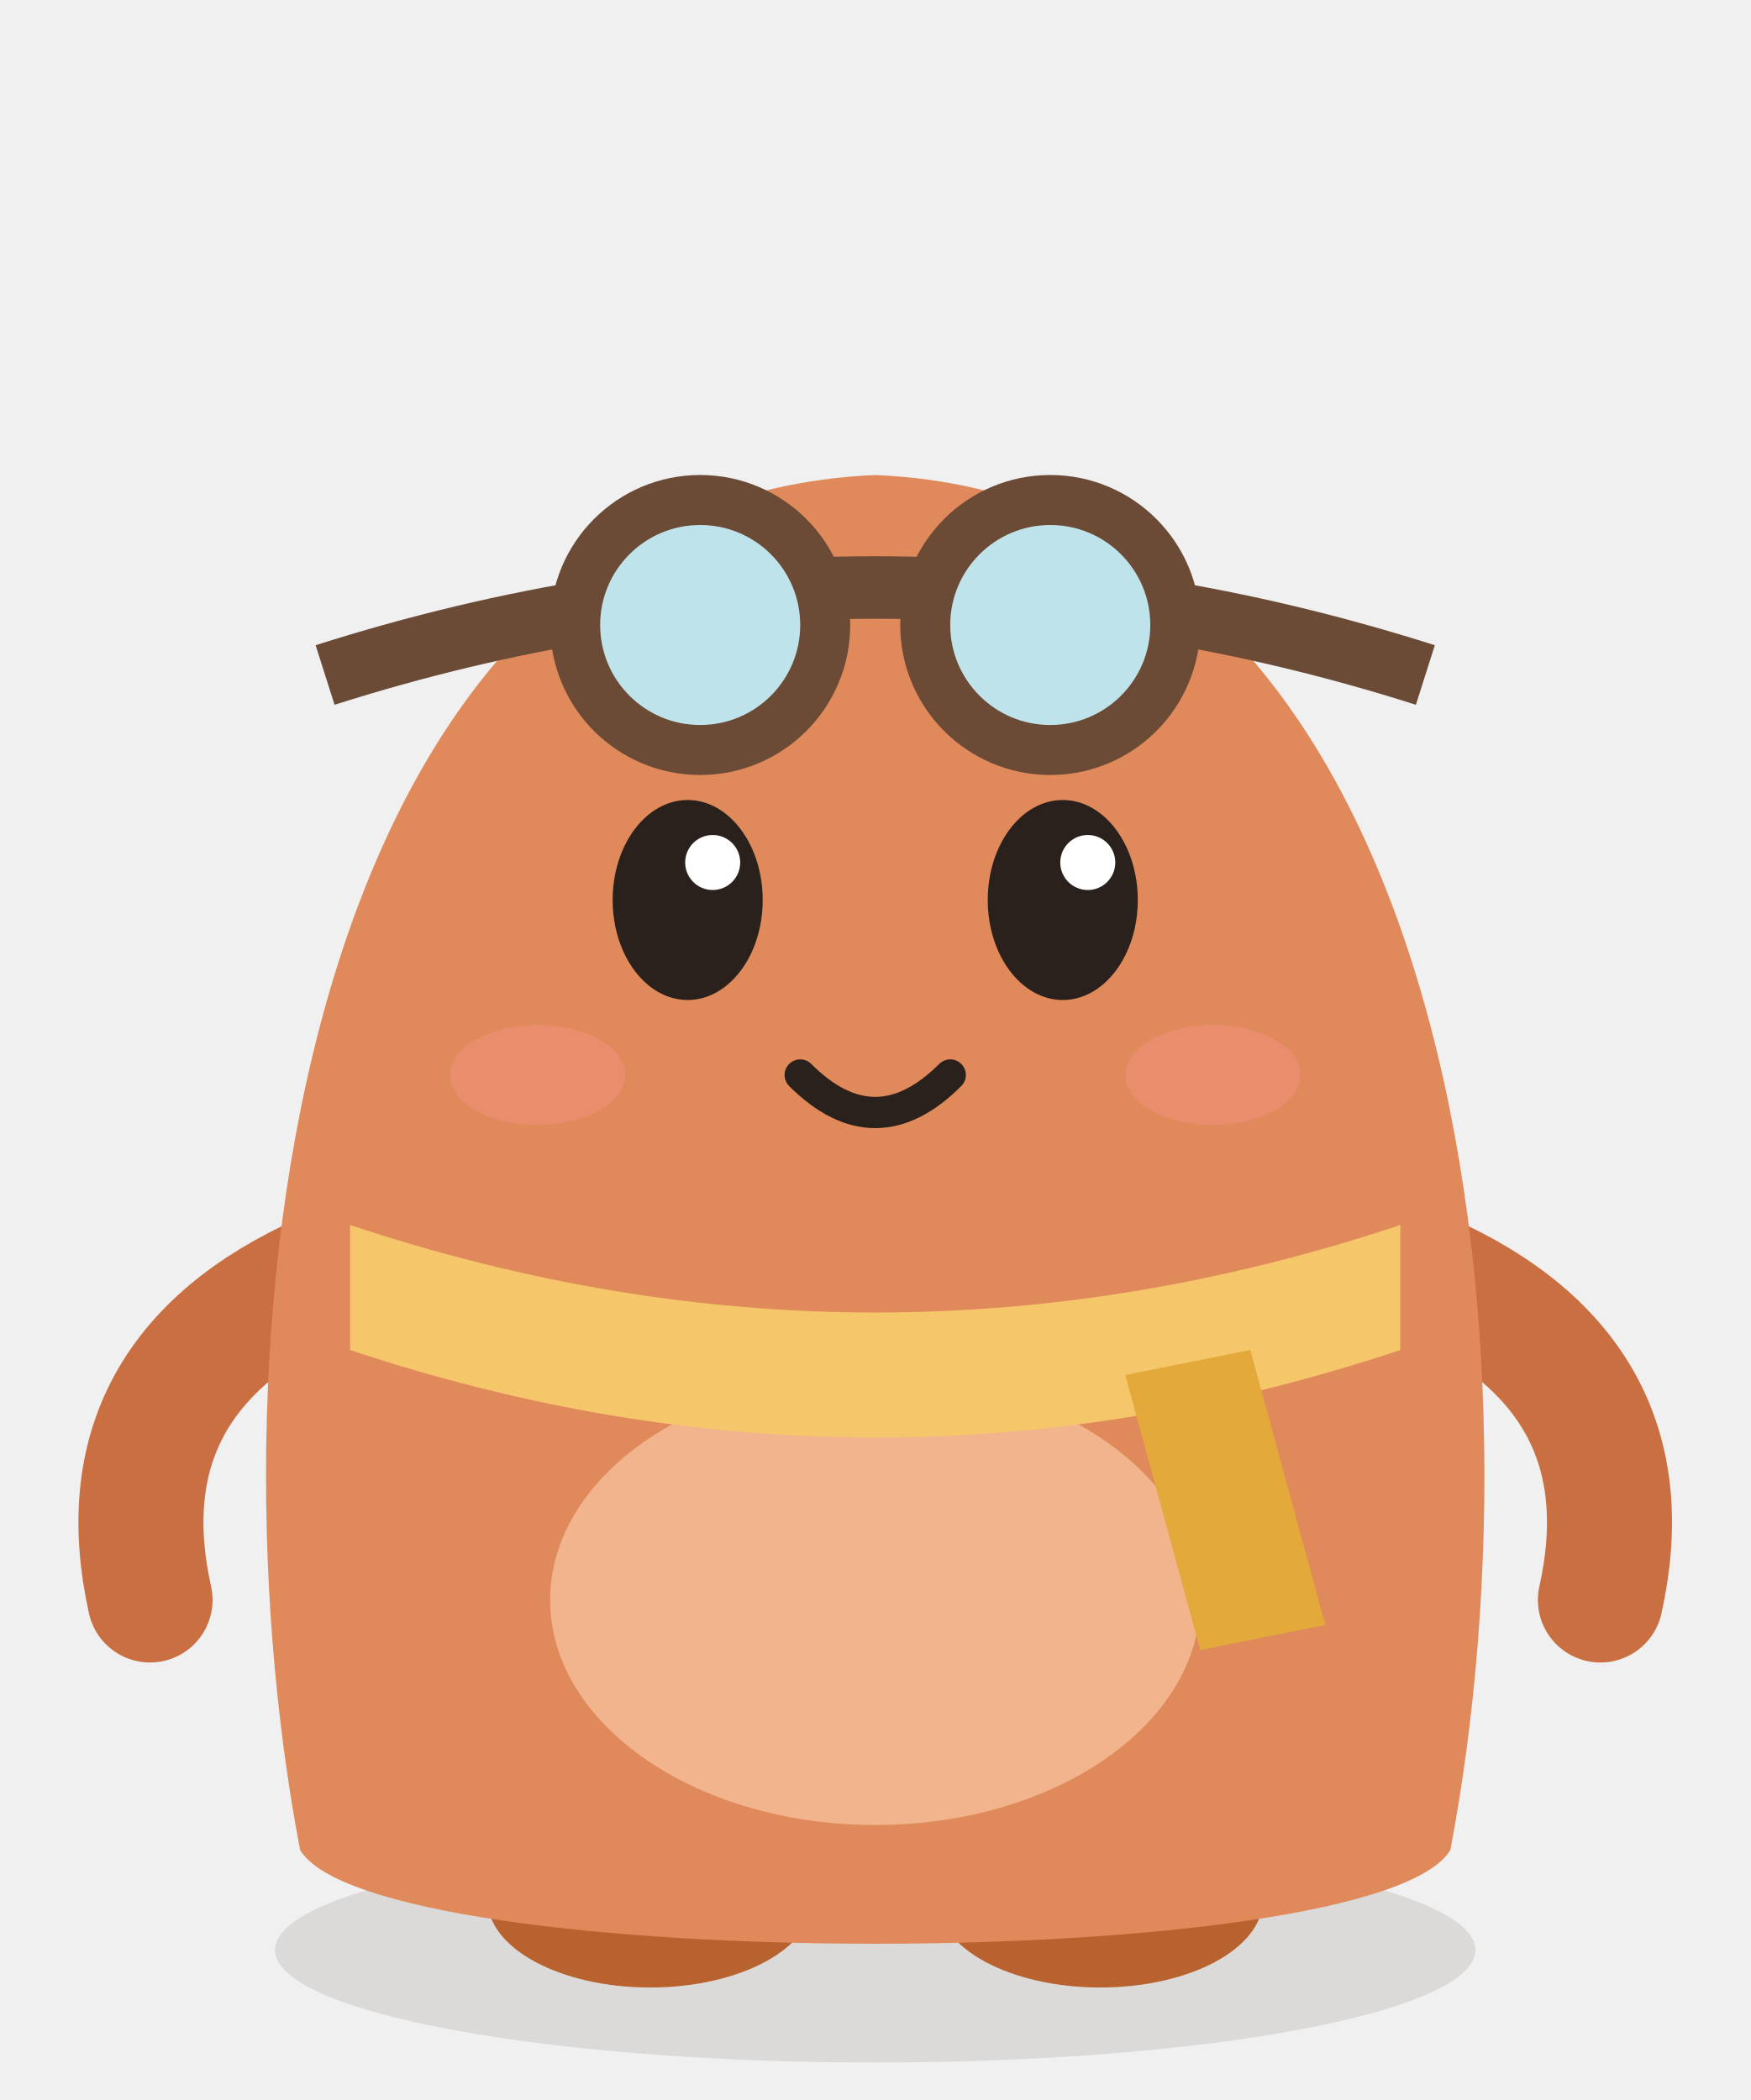
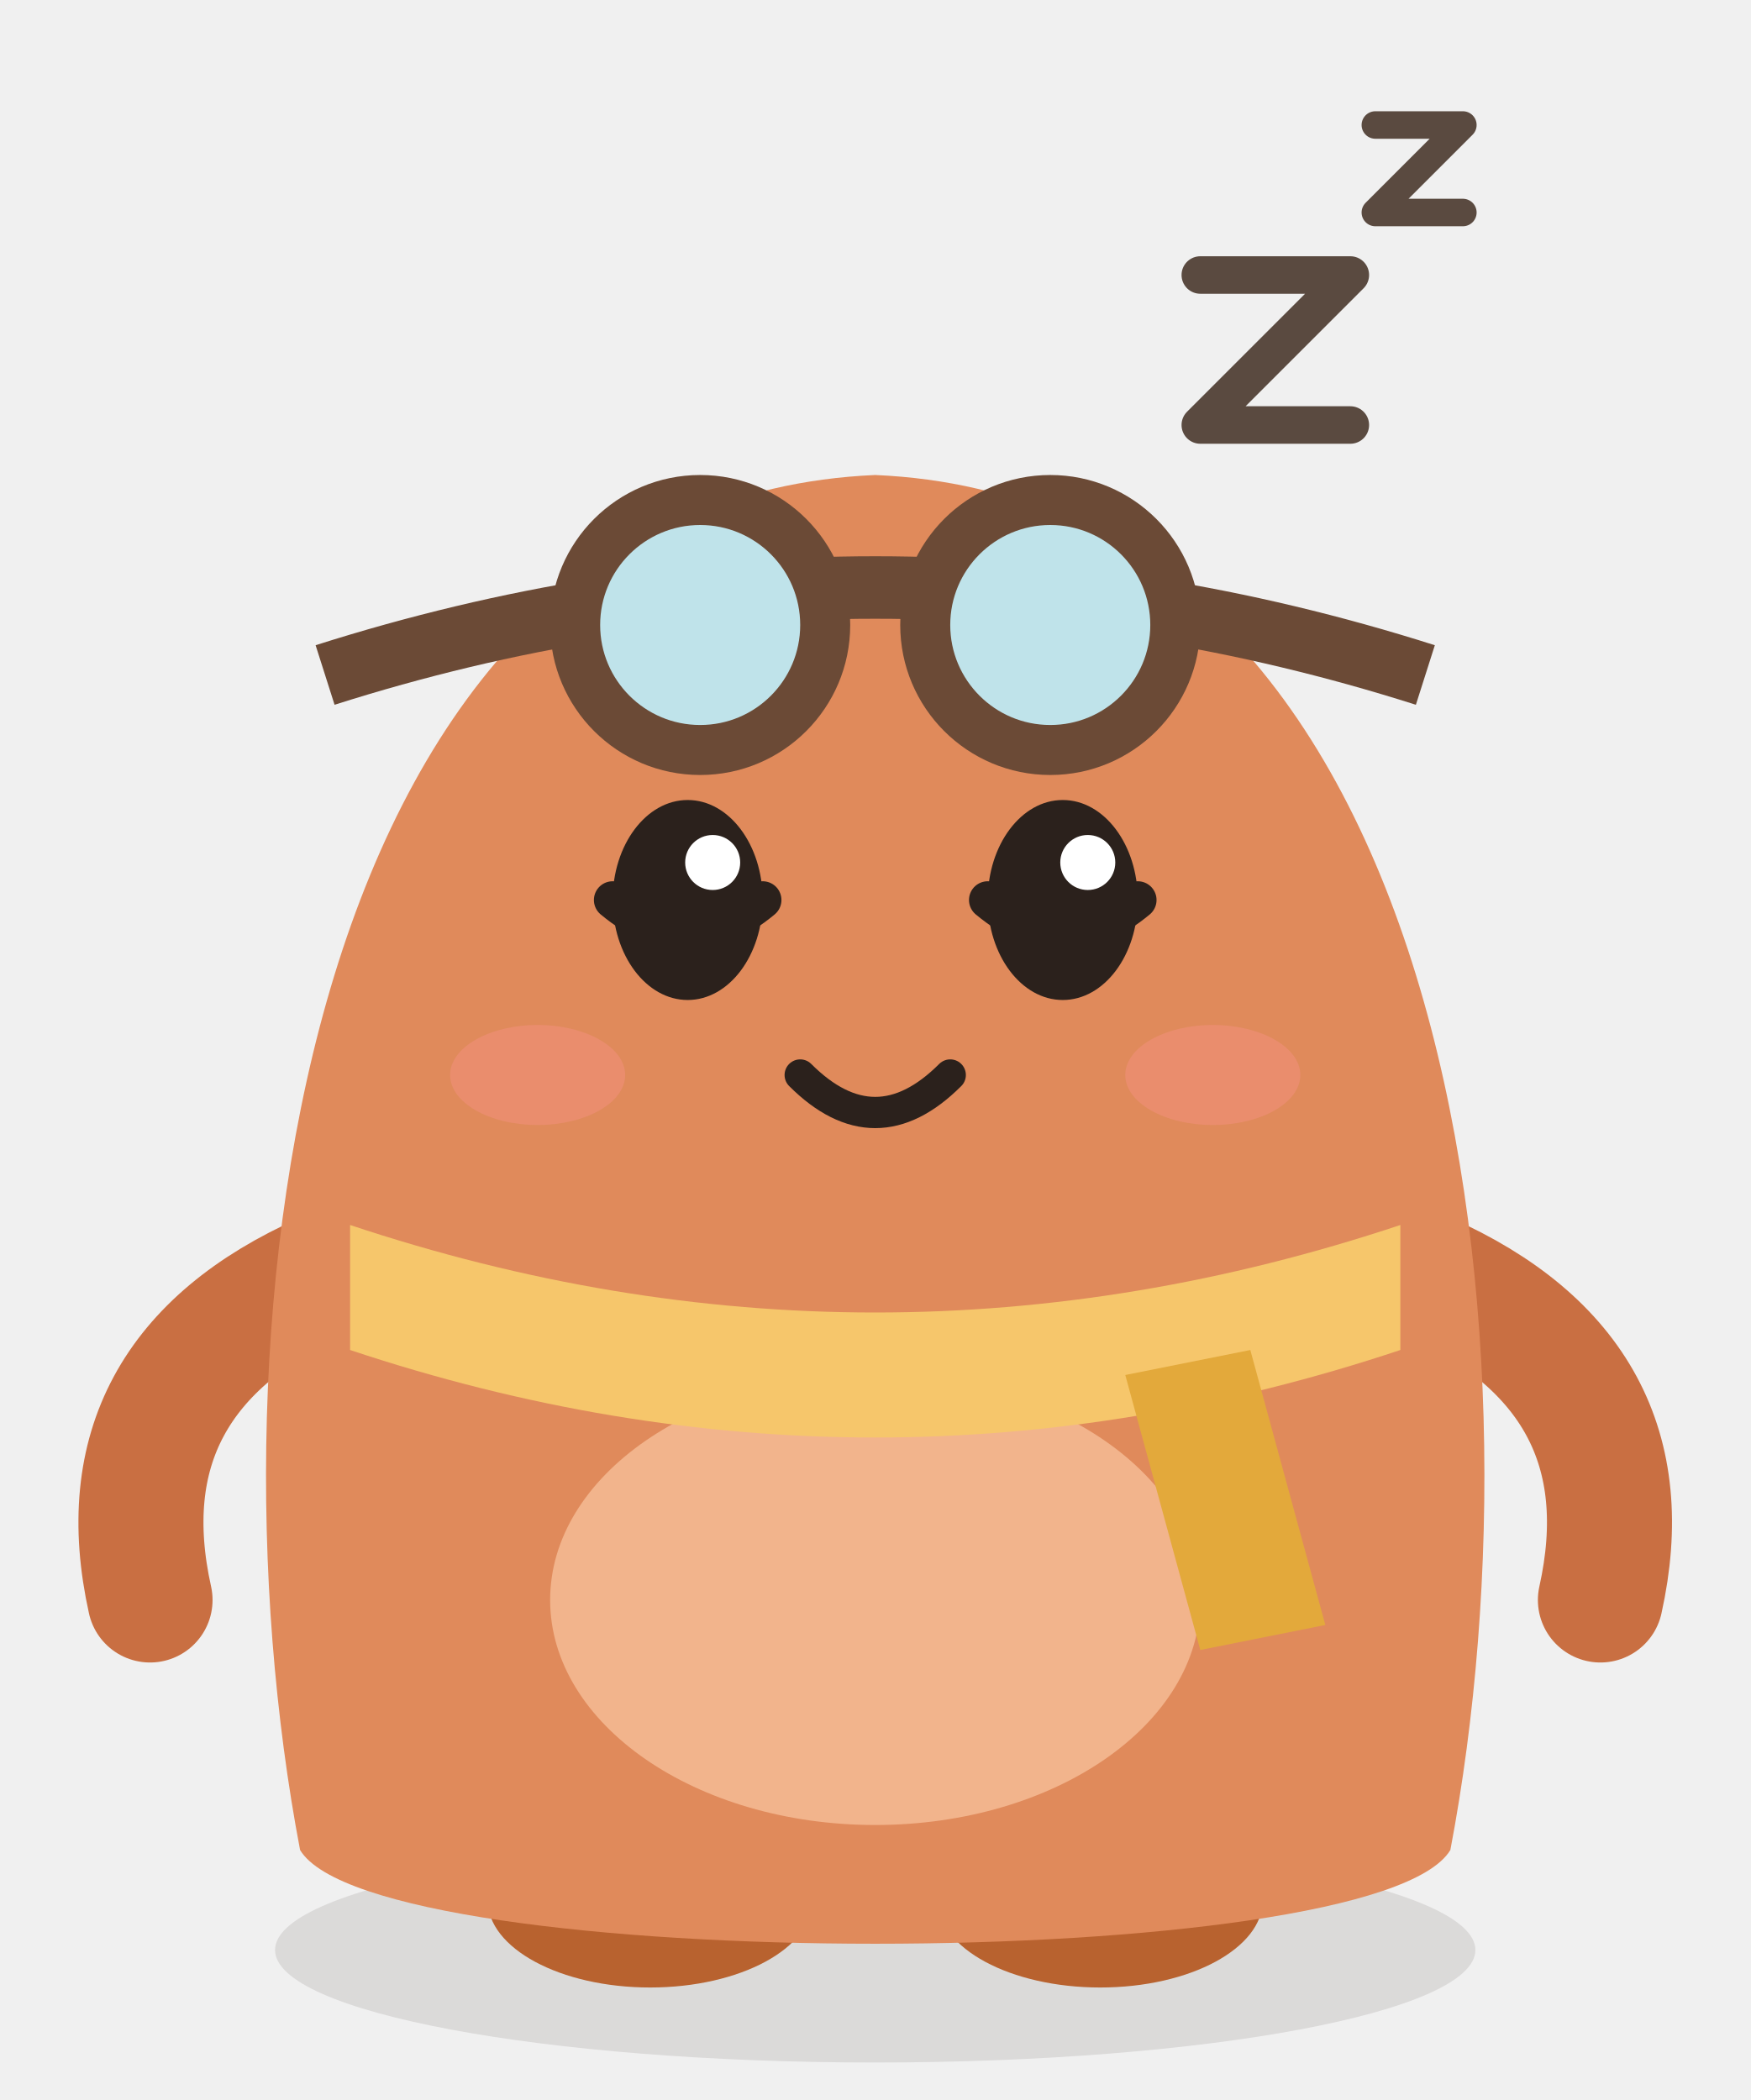
<svg xmlns="http://www.w3.org/2000/svg" viewBox="-70 -152 140 168" width="280" height="336">
  <g id="shadow">
    <ellipse cx="0" cy="4" rx="48" ry="9" fill="#3B2F2A" opacity="0.12" />
  </g>
  <g id="foot-left" data-pivot="-18 0">
    <ellipse cx="-18" cy="0" rx="13" ry="7" fill="#B8622F" />
  </g>
  <g id="foot-right" data-pivot="18 0">
    <ellipse cx="18" cy="0" rx="13" ry="7" fill="#B8622F" />
  </g>
  <g id="arm-left" data-pivot="-44 -50">
    <path d="M-44 -50 q-18 8 -14 26" fill="none" stroke="#C96F42" stroke-width="10" stroke-linecap="round" />
  </g>
  <g id="arm-right" data-pivot="44 -50">
    <path d="M44 -50 q18 8 14 26" fill="none" stroke="#C96F42" stroke-width="10" stroke-linecap="round" />
  </g>
  <g id="body">
    <path d="M-46 -4 C-54 -46 -46 -112 0 -114 C46 -112 54 -46 46 -4 C40 6 -40 6 -46 -4 Z" fill="#E08A5B" />
  </g>
  <g id="belly">
    <ellipse cx="0" cy="-24" rx="26" ry="18" fill="#F2B48C" />
  </g>
  <g id="scarf">
    <path d="M-42 -54 Q0 -40 42 -54 L42 -44 Q0 -30 -42 -44 Z" fill="#F6C66B" />
  </g>
  <g id="scarf-tail" data-pivot="20 -42">
    <path d="M20 -42 L26 -20 L36 -22 L30 -44 Z" fill="#E3A93B" />
  </g>
  <g id="eyes" data-pivot="0 -80">
    <ellipse cx="-15" cy="-80" rx="6" ry="8" fill="#2B211C" />
    <ellipse cx="15" cy="-80" rx="6" ry="8" fill="#2B211C" />
    <circle cx="-13" cy="-83" r="2.2" fill="#FFFFFF" />
    <circle cx="17" cy="-83" r="2.2" fill="#FFFFFF" />
  </g>
  <g id="cheeks">
    <ellipse cx="-27" cy="-66" rx="7" ry="4" fill="#F08F7A" opacity="0.6" />
    <ellipse cx="27" cy="-66" rx="7" ry="4" fill="#F08F7A" opacity="0.6" />
  </g>
  <g id="mouth">
    <path d="M-6 -66 q6 6 12 0" fill="none" stroke="#2B211C" stroke-width="2.5" stroke-linecap="round" />
  </g>
  <g id="headwear-goggles">
    <path d="M-44 -98 Q0 -112 44 -98" fill="none" stroke="#6B4A36" stroke-width="5" />
    <circle cx="-14" cy="-102" r="10" fill="#BFE3EA" stroke="#6B4A36" stroke-width="4" />
    <circle cx="14" cy="-102" r="10" fill="#BFE3EA" stroke="#6B4A36" stroke-width="4" />
  </g>
+   <g id="eyes-sleep">
+     <path d="M-21 -80 q6 5 12 0 M9 -80 q6 5 12 0" fill="none" stroke="#2B211C" stroke-width="3" stroke-linecap="round" />
+   </g>
+   <g id="doze-z" data-pivot="32 -124">
+     <path d="M26 -130 H38 L26 -118 H38" fill="none" stroke="#5A4A40" stroke-width="3" stroke-linecap="round" stroke-linejoin="round" />
+     <path d="M40 -142 H47 L40 -135 H47" fill="none" stroke="#5A4A40" stroke-width="2.2" stroke-linecap="round" stroke-linejoin="round" />
+   </g>
  <g id="anchors" display="none">
    <circle id="anchor-headwear" cx="0" cy="-114" r="0" />
  </g>
</svg>
